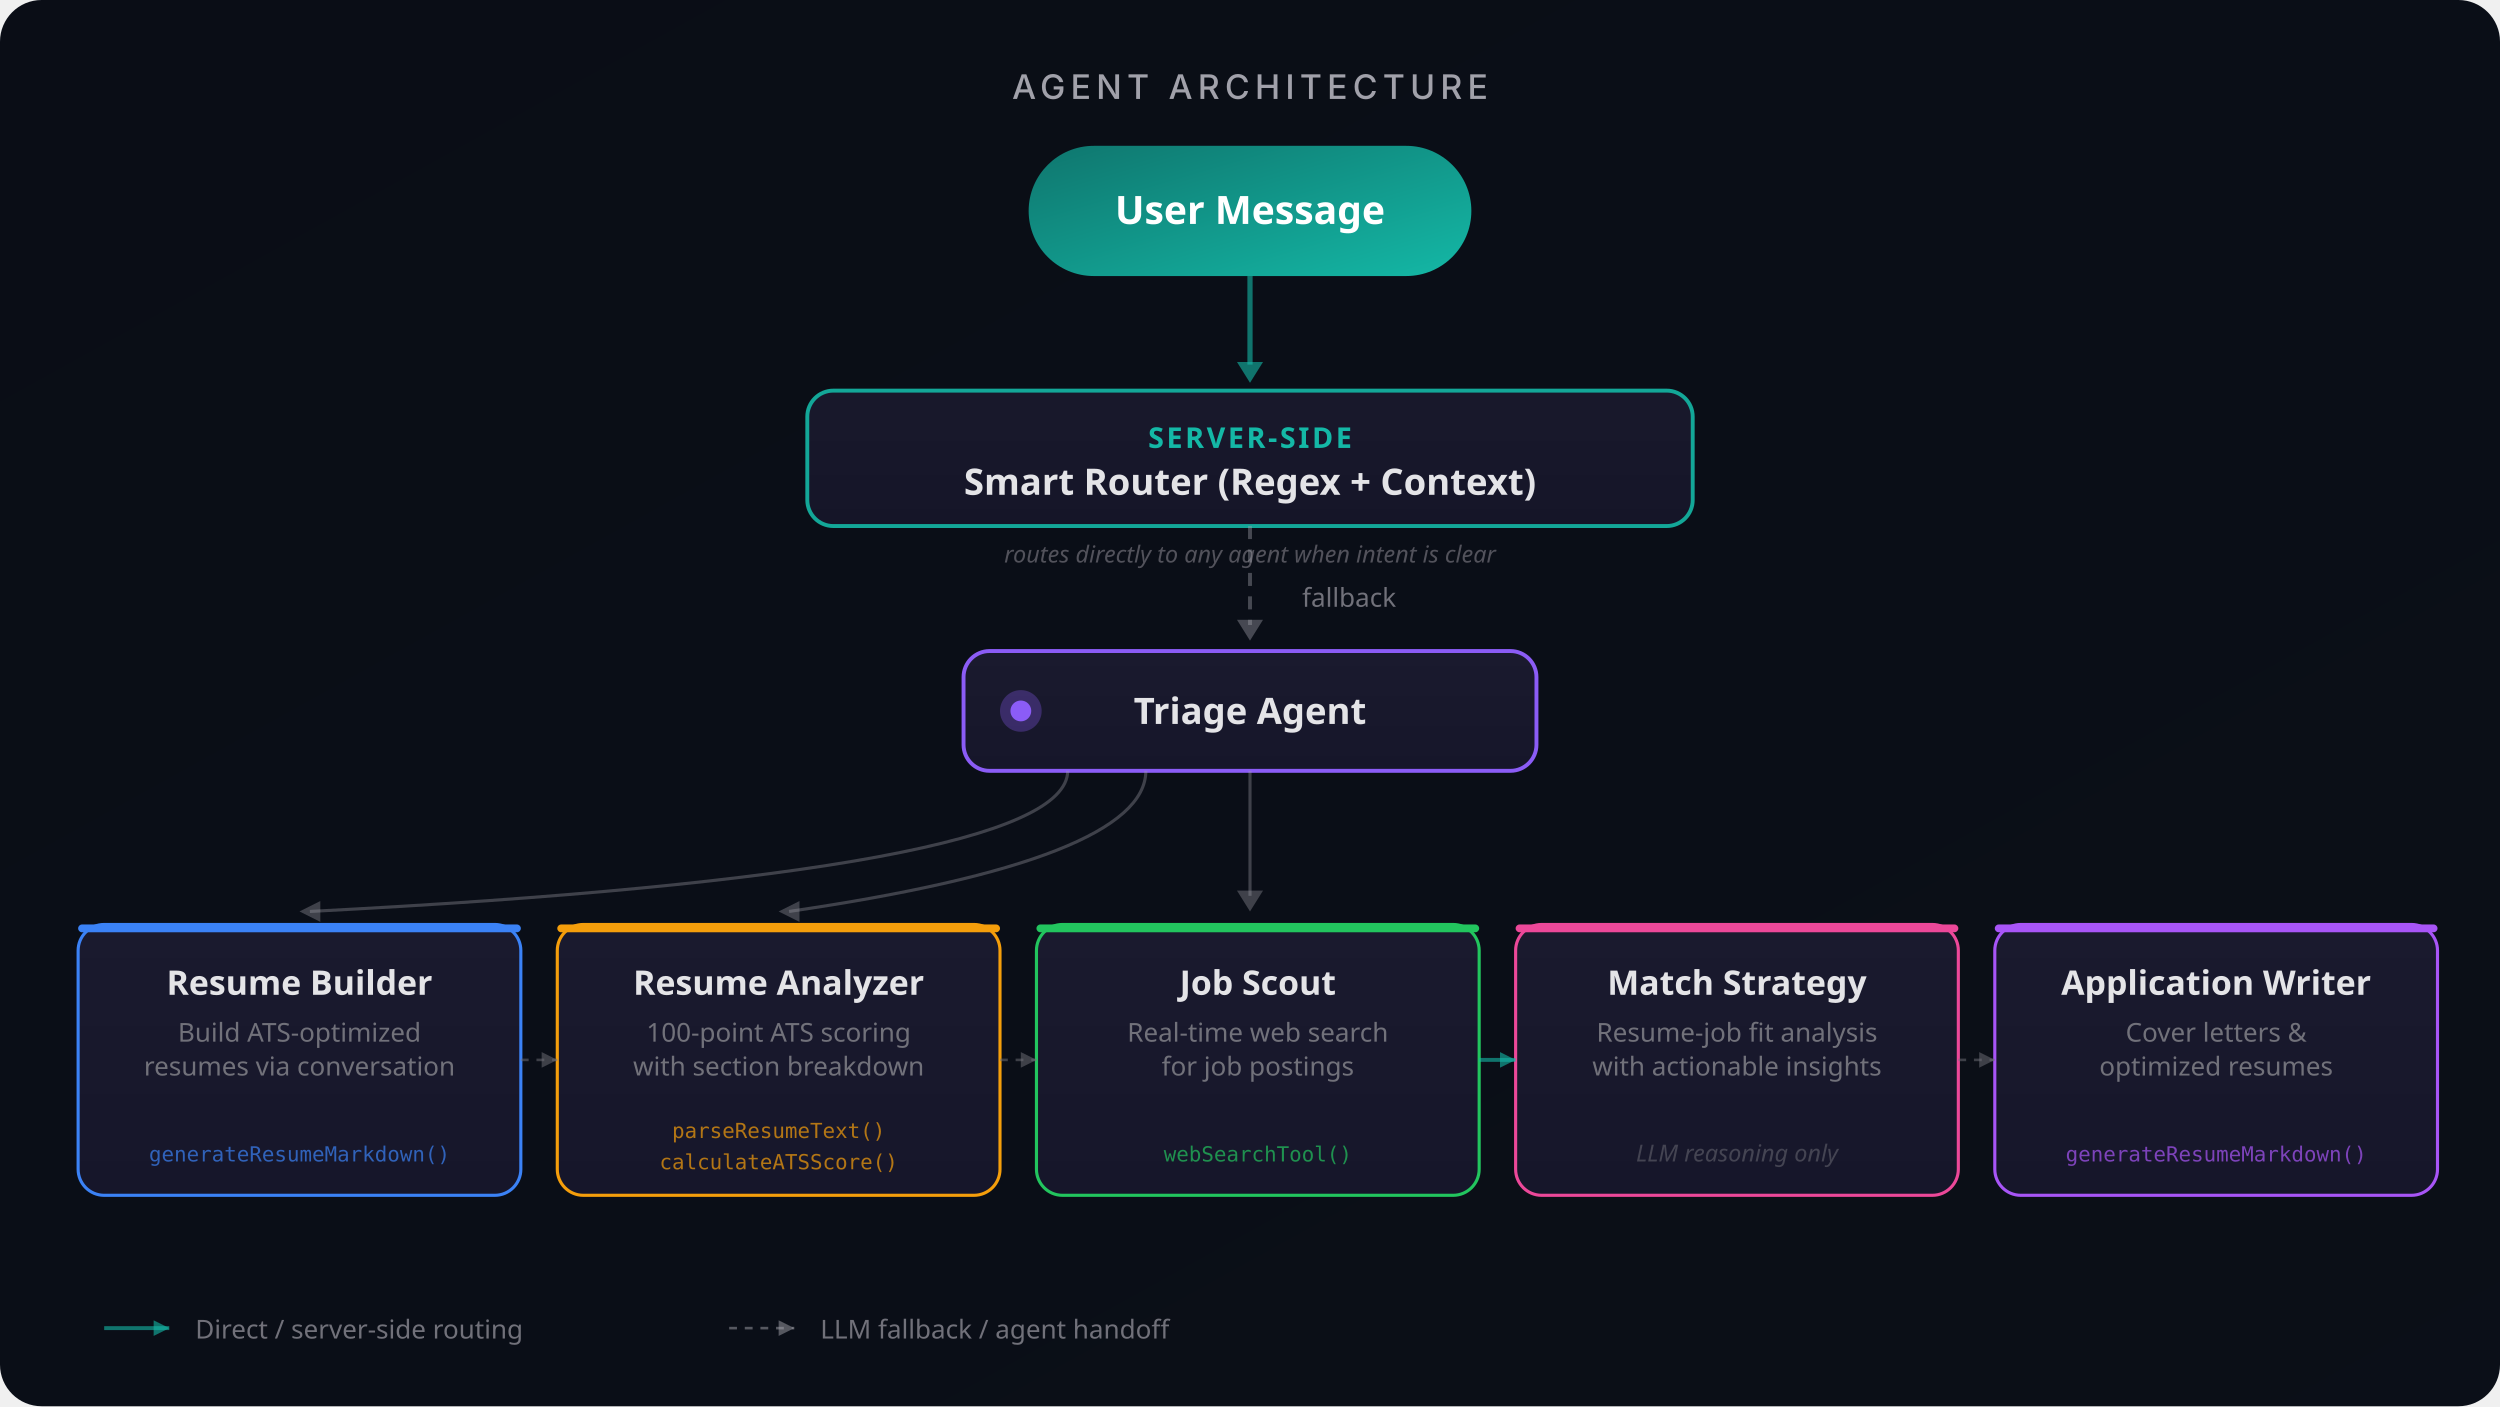
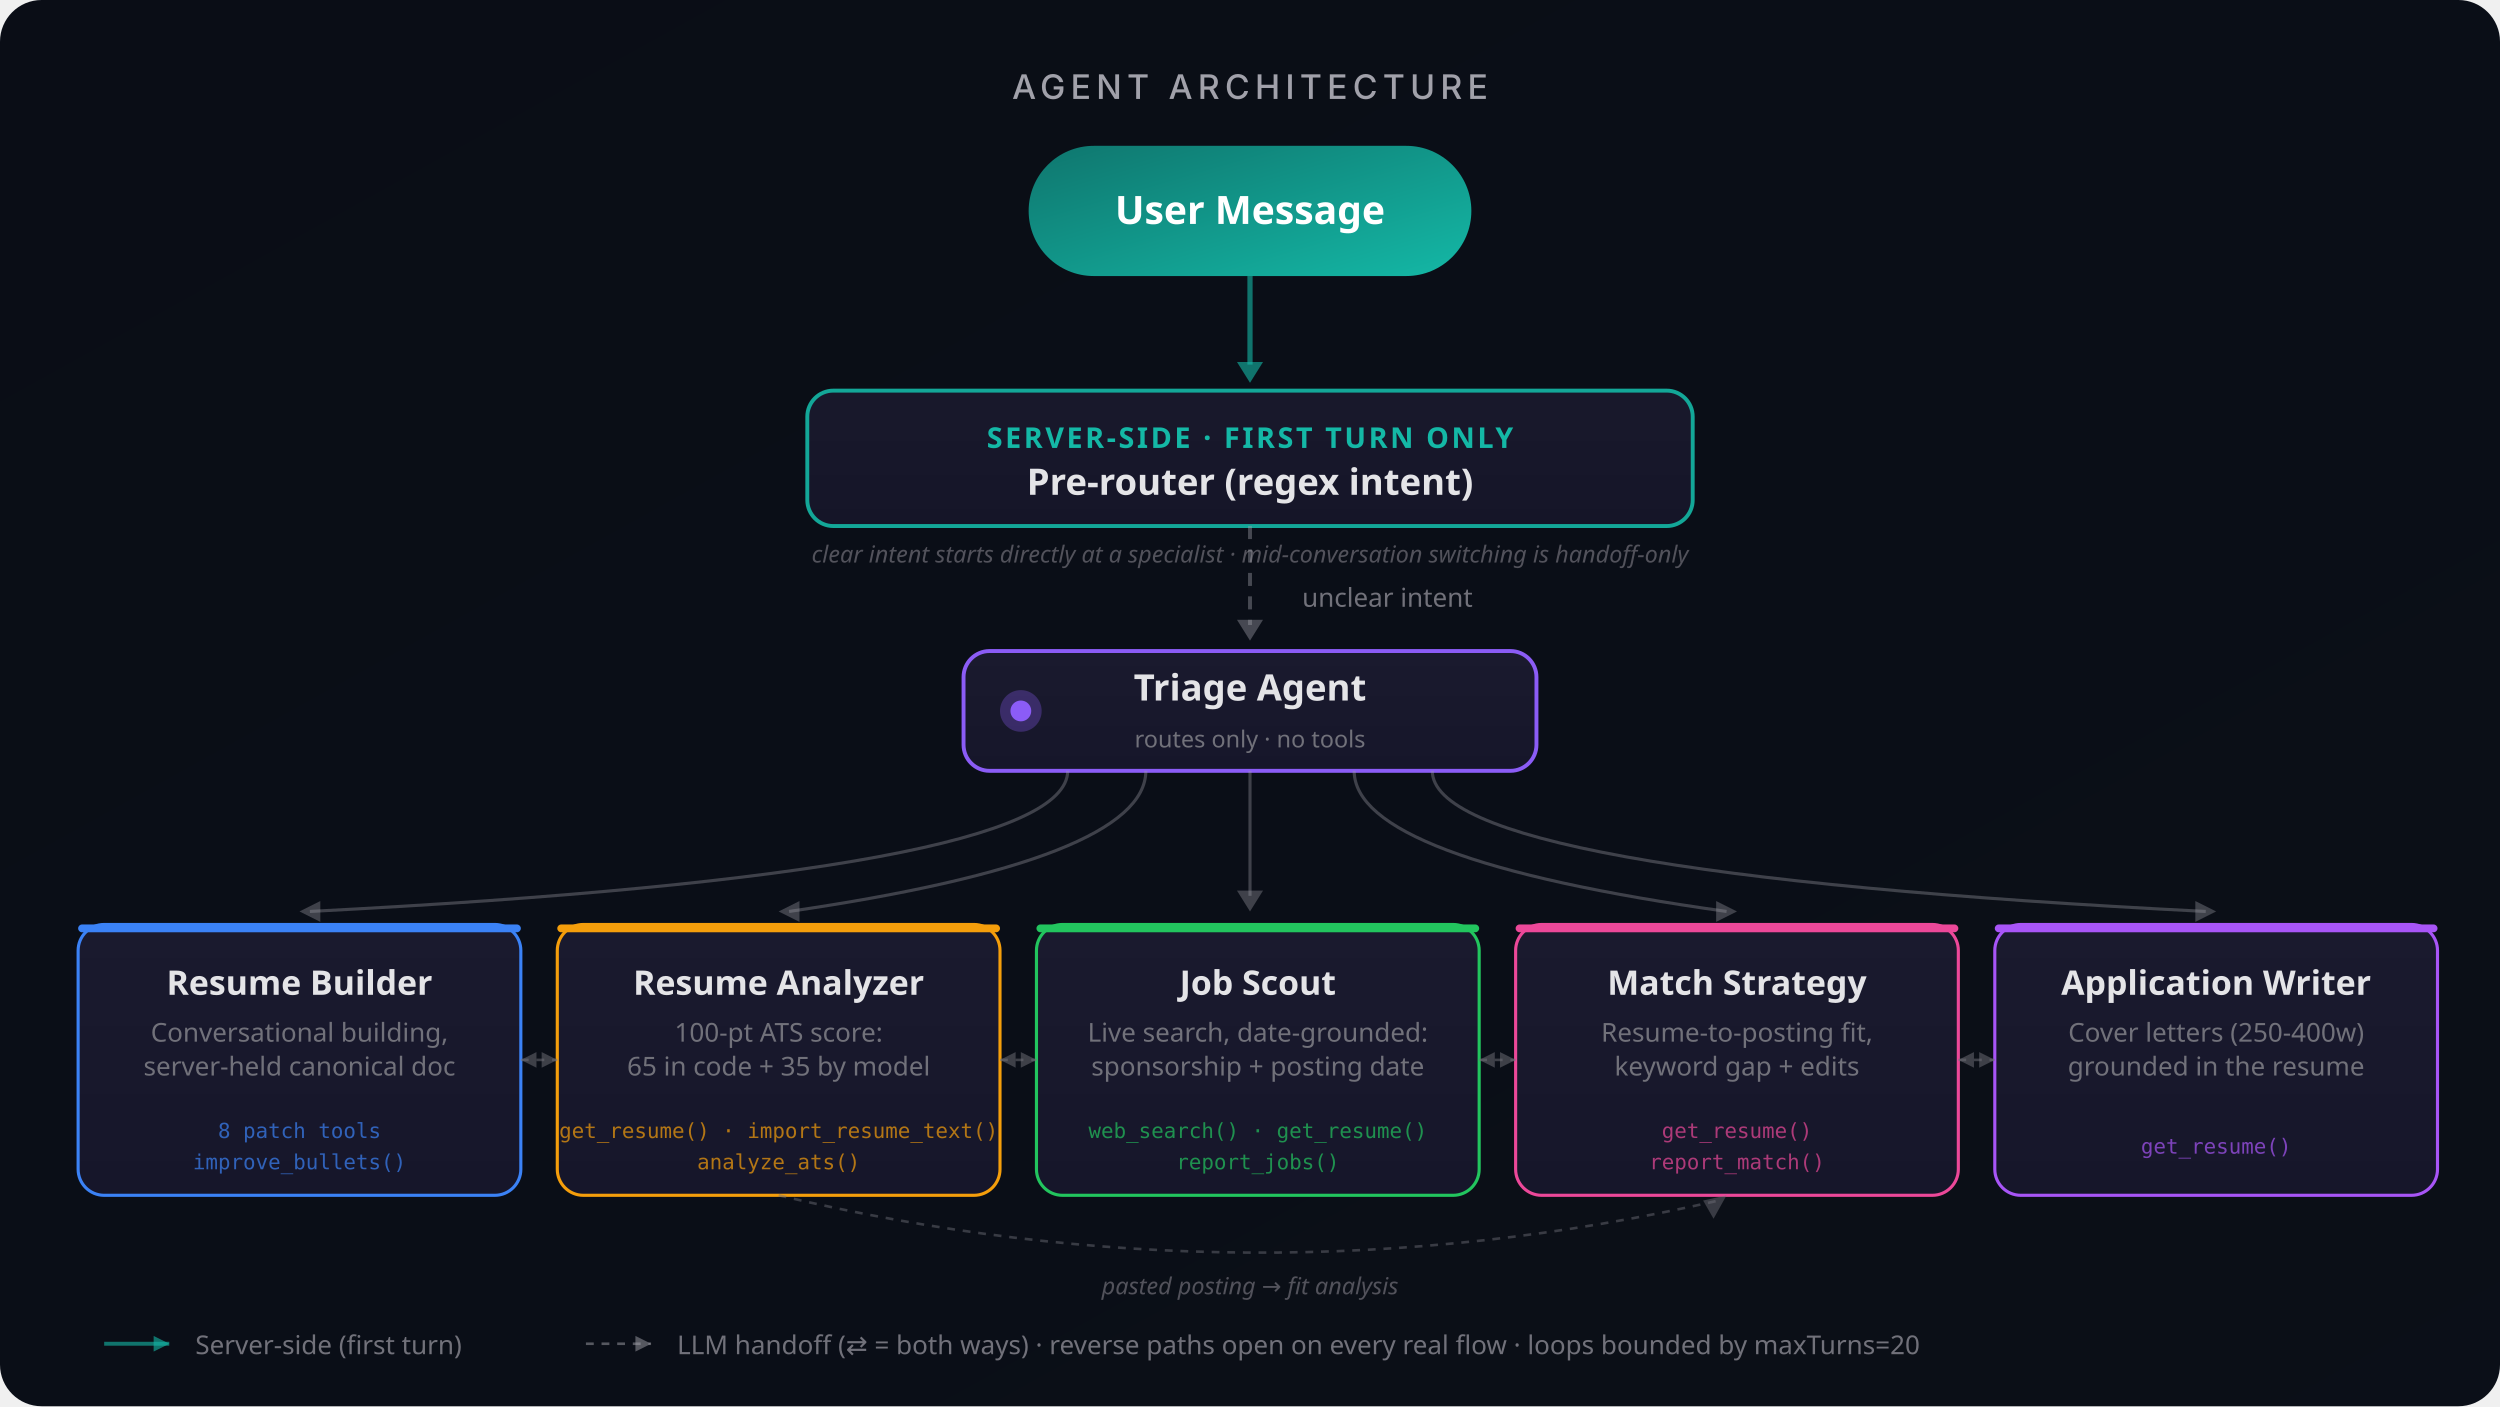
<svg xmlns="http://www.w3.org/2000/svg" viewBox="0 0 960 540" fill="none">
  <defs>
    <linearGradient id="accentGrad" x1="0" y1="0" x2="1" y2="1">
      <stop offset="0%" stop-color="#0f766e" />
      <stop offset="100%" stop-color="#14b8a6" />
    </linearGradient>
    <linearGradient id="cardGrad" x1="0" y1="0" x2="0" y2="1">
      <stop offset="0%" stop-color="#1a1a2e" />
      <stop offset="100%" stop-color="#16162a" />
    </linearGradient>
  </defs>
  <rect width="960" height="540" rx="16" fill="#0a0a14" />
  <rect width="960" height="540" rx="16" fill="url(#accentGrad)" opacity="0.03" />
  <text x="480" y="38" text-anchor="middle" fill="#a1a1aa" font-family="system-ui, -apple-system, sans-serif" font-size="13" font-weight="500" letter-spacing="2">AGENT ARCHITECTURE</text>
  <rect x="395" y="56" width="170" height="50" rx="25" fill="url(#accentGrad)" />
  <text x="480" y="86" text-anchor="middle" fill="#ffffff" font-family="system-ui, sans-serif" font-size="15" font-weight="600">User Message</text>
  <line x1="480" y1="106" x2="480" y2="140" stroke="#14b8a6" stroke-width="2" opacity="0.6" />
  <polygon points="480,147 475,139 485,139" fill="#14b8a6" opacity="0.6" />
  <rect x="310" y="150" width="340" height="52" rx="10" fill="url(#cardGrad)" stroke="#14b8a6" stroke-width="1.5" opacity="0.9" />
-   <text x="480" y="172" text-anchor="middle" fill="#14b8a6" font-family="system-ui, sans-serif" font-size="11" font-weight="600" letter-spacing="1">SERVER-SIDE</text>
-   <text x="480" y="190" text-anchor="middle" fill="#e4e4e7" font-family="system-ui, sans-serif" font-size="14" font-weight="600">Smart Router (Regex + Context)</text>
-   <text x="480" y="216" text-anchor="middle" fill="#52525b" font-family="system-ui, sans-serif" font-size="9" font-style="italic">routes directly to any agent when intent is clear</text>
+   <text x="480" y="172" text-anchor="middle" fill="#14b8a6" font-family="system-ui, sans-serif" font-size="11" font-weight="600" letter-spacing="1">SERVER-SIDE · FIRST TURN ONLY</text>
+   <text x="480" y="190" text-anchor="middle" fill="#e4e4e7" font-family="system-ui, sans-serif" font-size="14" font-weight="600">Pre-router (regex intent)</text>
+   <text x="480" y="216" text-anchor="middle" fill="#52525b" font-family="system-ui, sans-serif" font-size="9" font-style="italic">clear intent starts directly at a specialist · mid-conversation switching is handoff-only</text>
  <line x1="480" y1="202" x2="480" y2="240" stroke="#a1a1aa" stroke-width="1.5" stroke-dasharray="5,4" opacity="0.4" />
-   <text x="500" y="233" fill="#71717a" font-family="system-ui, sans-serif" font-size="10">fallback</text>
+   <text x="500" y="233" fill="#71717a" font-family="system-ui, sans-serif" font-size="10">unclear intent</text>
  <polygon points="480,246 475,238 485,238" fill="#a1a1aa" opacity="0.4" />
  <rect x="370" y="250" width="220" height="46" rx="10" fill="url(#cardGrad)" stroke="#8b5cf6" stroke-width="1.5" />
  <circle cx="392" cy="273" r="8" fill="#8b5cf6" opacity="0.3" />
  <circle cx="392" cy="273" r="4" fill="#8b5cf6" />
-   <text x="480" y="278" text-anchor="middle" fill="#e4e4e7" font-family="system-ui, sans-serif" font-size="14" font-weight="600">Triage Agent</text>
+   <text x="480" y="269" text-anchor="middle" fill="#e4e4e7" font-family="system-ui, sans-serif" font-size="14" font-weight="600">Triage Agent</text>
+   <text x="480" y="287" text-anchor="middle" fill="#71717a" font-family="system-ui, sans-serif" font-size="9">routes only · no tools</text>
  <path d="M 410 296 Q 410 335 119 350" stroke="#a1a1aa" stroke-width="1.2" fill="none" opacity="0.35" />
  <polygon points="115,350 123,346 123,354" fill="#a1a1aa" opacity="0.35" />
  <path d="M 440 296 Q 440 330 303 350" stroke="#a1a1aa" stroke-width="1.2" fill="none" opacity="0.35" />
  <polygon points="299,350 307,346 307,354" fill="#a1a1aa" opacity="0.35" />
  <line x1="480" y1="296" x2="480" y2="344" stroke="#a1a1aa" stroke-width="1.2" opacity="0.35" />
  <polygon points="480,350 475,342 485,342" fill="#a1a1aa" opacity="0.35" />
+   <path d="M 520 296 Q 520 330 663 350" stroke="#a1a1aa" stroke-width="1.2" fill="none" opacity="0.35" />
+   <polygon points="667,350 659,346 659,354" fill="#a1a1aa" opacity="0.35" />
+   <path d="M 550 296 Q 550 335 847 350" stroke="#a1a1aa" stroke-width="1.2" fill="none" opacity="0.35" />
+   <polygon points="851,350 843,346 843,354" fill="#a1a1aa" opacity="0.35" />
  <rect x="30" y="355" width="170" height="104" rx="10" fill="url(#cardGrad)" stroke="#3b82f6" stroke-width="1.2" />
  <rect x="30" y="355" width="170" height="3" rx="1.5" fill="#3b82f6" />
  <text x="115" y="382" text-anchor="middle" fill="#e4e4e7" font-family="system-ui, sans-serif" font-size="13" font-weight="600">Resume Builder</text>
-   <text x="115" y="400" text-anchor="middle" fill="#71717a" font-family="system-ui, sans-serif" font-size="10">Build ATS-optimized</text>
-   <text x="115" y="413" text-anchor="middle" fill="#71717a" font-family="system-ui, sans-serif" font-size="10">resumes via conversation</text>
-   <text x="115" y="446" text-anchor="middle" fill="#3b82f6" font-family="monospace" font-size="8" opacity="0.7">generateResumeMarkdown()</text>
+   <text x="115" y="400" text-anchor="middle" fill="#71717a" font-family="system-ui, sans-serif" font-size="10">Conversational building,</text>
+   <text x="115" y="413" text-anchor="middle" fill="#71717a" font-family="system-ui, sans-serif" font-size="10">server-held canonical doc</text>
+   <text x="115" y="437" text-anchor="middle" fill="#3b82f6" font-family="monospace" font-size="8" opacity="0.7">8 patch tools</text>
+   <text x="115" y="449" text-anchor="middle" fill="#3b82f6" font-family="monospace" font-size="8" opacity="0.7">improve_bullets()</text>
  <rect x="214" y="355" width="170" height="104" rx="10" fill="url(#cardGrad)" stroke="#f59e0b" stroke-width="1.2" />
  <rect x="214" y="355" width="170" height="3" rx="1.5" fill="#f59e0b" />
  <text x="299" y="382" text-anchor="middle" fill="#e4e4e7" font-family="system-ui, sans-serif" font-size="13" font-weight="600">Resume Analyzer</text>
-   <text x="299" y="400" text-anchor="middle" fill="#71717a" font-family="system-ui, sans-serif" font-size="10">100-point ATS scoring</text>
-   <text x="299" y="413" text-anchor="middle" fill="#71717a" font-family="system-ui, sans-serif" font-size="10">with section breakdown</text>
-   <text x="299" y="437" text-anchor="middle" fill="#f59e0b" font-family="monospace" font-size="8" opacity="0.7">parseResumeText()</text>
-   <text x="299" y="449" text-anchor="middle" fill="#f59e0b" font-family="monospace" font-size="8" opacity="0.7">calculateATSScore()</text>
+   <text x="299" y="400" text-anchor="middle" fill="#71717a" font-family="system-ui, sans-serif" font-size="10">100-pt ATS score:</text>
+   <text x="299" y="413" text-anchor="middle" fill="#71717a" font-family="system-ui, sans-serif" font-size="10">65 in code + 35 by model</text>
+   <text x="299" y="437" text-anchor="middle" fill="#f59e0b" font-family="monospace" font-size="8" opacity="0.7">get_resume() · import_resume_text()</text>
+   <text x="299" y="449" text-anchor="middle" fill="#f59e0b" font-family="monospace" font-size="8" opacity="0.7">analyze_ats()</text>
  <rect x="398" y="355" width="170" height="104" rx="10" fill="url(#cardGrad)" stroke="#22c55e" stroke-width="1.2" />
  <rect x="398" y="355" width="170" height="3" rx="1.5" fill="#22c55e" />
  <text x="483" y="382" text-anchor="middle" fill="#e4e4e7" font-family="system-ui, sans-serif" font-size="13" font-weight="600">Job Scout</text>
-   <text x="483" y="400" text-anchor="middle" fill="#71717a" font-family="system-ui, sans-serif" font-size="10">Real-time web search</text>
-   <text x="483" y="413" text-anchor="middle" fill="#71717a" font-family="system-ui, sans-serif" font-size="10">for job postings</text>
-   <text x="483" y="446" text-anchor="middle" fill="#22c55e" font-family="monospace" font-size="8" opacity="0.7">webSearchTool()</text>
+   <text x="483" y="400" text-anchor="middle" fill="#71717a" font-family="system-ui, sans-serif" font-size="10">Live search, date-grounded:</text>
+   <text x="483" y="413" text-anchor="middle" fill="#71717a" font-family="system-ui, sans-serif" font-size="10">sponsorship + posting date</text>
+   <text x="483" y="437" text-anchor="middle" fill="#22c55e" font-family="monospace" font-size="8" opacity="0.7">web_search() · get_resume()</text>
+   <text x="483" y="449" text-anchor="middle" fill="#22c55e" font-family="monospace" font-size="8" opacity="0.7">report_jobs()</text>
  <rect x="582" y="355" width="170" height="104" rx="10" fill="url(#cardGrad)" stroke="#ec4899" stroke-width="1.2" />
  <rect x="582" y="355" width="170" height="3" rx="1.5" fill="#ec4899" />
  <text x="667" y="382" text-anchor="middle" fill="#e4e4e7" font-family="system-ui, sans-serif" font-size="13" font-weight="600">Match Strategy</text>
-   <text x="667" y="400" text-anchor="middle" fill="#71717a" font-family="system-ui, sans-serif" font-size="10">Resume-job fit analysis</text>
-   <text x="667" y="413" text-anchor="middle" fill="#71717a" font-family="system-ui, sans-serif" font-size="10">with actionable insights</text>
-   <text x="667" y="446" text-anchor="middle" fill="#71717a" font-family="system-ui, sans-serif" font-size="9" font-style="italic" opacity="0.5">LLM reasoning only</text>
+   <text x="667" y="400" text-anchor="middle" fill="#71717a" font-family="system-ui, sans-serif" font-size="10">Resume-to-posting fit,</text>
+   <text x="667" y="413" text-anchor="middle" fill="#71717a" font-family="system-ui, sans-serif" font-size="10">keyword gap + edits</text>
+   <text x="667" y="437" text-anchor="middle" fill="#ec4899" font-family="monospace" font-size="8" opacity="0.7">get_resume()</text>
+   <text x="667" y="449" text-anchor="middle" fill="#ec4899" font-family="monospace" font-size="8" opacity="0.7">report_match()</text>
  <rect x="766" y="355" width="170" height="104" rx="10" fill="url(#cardGrad)" stroke="#a855f7" stroke-width="1.2" />
  <rect x="766" y="355" width="170" height="3" rx="1.5" fill="#a855f7" />
  <text x="851" y="382" text-anchor="middle" fill="#e4e4e7" font-family="system-ui, sans-serif" font-size="13" font-weight="600">Application Writer</text>
-   <text x="851" y="400" text-anchor="middle" fill="#71717a" font-family="system-ui, sans-serif" font-size="10">Cover letters &amp;</text>
-   <text x="851" y="413" text-anchor="middle" fill="#71717a" font-family="system-ui, sans-serif" font-size="10">optimized resumes</text>
-   <text x="851" y="446" text-anchor="middle" fill="#a855f7" font-family="monospace" font-size="8" opacity="0.7">generateResumeMarkdown()</text>
+   <text x="851" y="400" text-anchor="middle" fill="#71717a" font-family="system-ui, sans-serif" font-size="10">Cover letters (250-400w)</text>
+   <text x="851" y="413" text-anchor="middle" fill="#71717a" font-family="system-ui, sans-serif" font-size="10">grounded in the resume</text>
+   <text x="851" y="443" text-anchor="middle" fill="#a855f7" font-family="monospace" font-size="8" opacity="0.7">get_resume()</text>
  <line x1="200" y1="407" x2="214" y2="407" stroke="#71717a" stroke-width="1" stroke-dasharray="3,3" opacity="0.5" />
  <polygon points="214,407 208,404 208,410" fill="#71717a" opacity="0.5" />
+   <polygon points="200,407 206,404 206,410" fill="#71717a" opacity="0.5" />
  <line x1="384" y1="407" x2="398" y2="407" stroke="#71717a" stroke-width="1" stroke-dasharray="3,3" opacity="0.5" />
  <polygon points="398,407 392,404 392,410" fill="#71717a" opacity="0.5" />
-   <line x1="568" y1="407" x2="582" y2="407" stroke="#14b8a6" stroke-width="1.5" opacity="0.6" />
-   <polygon points="582,407 576,404 576,410" fill="#14b8a6" opacity="0.6" />
+   <polygon points="384,407 390,404 390,410" fill="#71717a" opacity="0.5" />
+   <line x1="568" y1="407" x2="582" y2="407" stroke="#71717a" stroke-width="1" stroke-dasharray="3,3" opacity="0.5" />
+   <polygon points="582,407 576,404 576,410" fill="#71717a" opacity="0.5" />
+   <polygon points="568,407 574,404 574,410" fill="#71717a" opacity="0.5" />
  <line x1="752" y1="407" x2="766" y2="407" stroke="#71717a" stroke-width="1" stroke-dasharray="3,3" opacity="0.5" />
  <polygon points="766,407 760,404 760,410" fill="#71717a" opacity="0.5" />
-   <line x1="40" y1="510" x2="65" y2="510" stroke="#14b8a6" stroke-width="1.5" opacity="0.6" />
-   <polygon points="65,510 59,507 59,513" fill="#14b8a6" opacity="0.6" />
-   <text x="75" y="514" fill="#71717a" font-family="system-ui, sans-serif" font-size="10">Direct / server-side routing</text>
-   <line x1="280" y1="510" x2="305" y2="510" stroke="#a1a1aa" stroke-width="1" stroke-dasharray="3,3" opacity="0.5" />
-   <polygon points="305,510 299,507 299,513" fill="#a1a1aa" opacity="0.5" />
-   <text x="315" y="514" fill="#71717a" font-family="system-ui, sans-serif" font-size="10">LLM fallback / agent handoff</text>
+   <polygon points="752,407 758,404 758,410" fill="#71717a" opacity="0.5" />
+   <path d="M 299 459 Q 480 502 660 461" stroke="#71717a" stroke-width="1" stroke-dasharray="3,3" fill="none" opacity="0.45" />
+   <polygon points="663,459 654,461 658,468" fill="#71717a" opacity="0.45" />
+   <text x="480" y="497" text-anchor="middle" fill="#52525b" font-family="system-ui, sans-serif" font-size="9" font-style="italic">pasted posting → fit analysis</text>
+   <line x1="40" y1="516" x2="65" y2="516" stroke="#14b8a6" stroke-width="1.5" opacity="0.6" />
+   <polygon points="65,516 59,513 59,519" fill="#14b8a6" opacity="0.6" />
+   <text x="75" y="520" fill="#71717a" font-family="system-ui, sans-serif" font-size="10">Server-side (first turn)</text>
+   <line x1="225" y1="516" x2="250" y2="516" stroke="#a1a1aa" stroke-width="1" stroke-dasharray="3,3" opacity="0.5" />
+   <polygon points="250,516 244,513 244,519" fill="#a1a1aa" opacity="0.5" />
+   <text x="260" y="520" fill="#71717a" font-family="system-ui, sans-serif" font-size="10">LLM handoff (⇄ = both ways) · reverse paths open on every real flow · loops bounded by maxTurns=20</text>
</svg>
